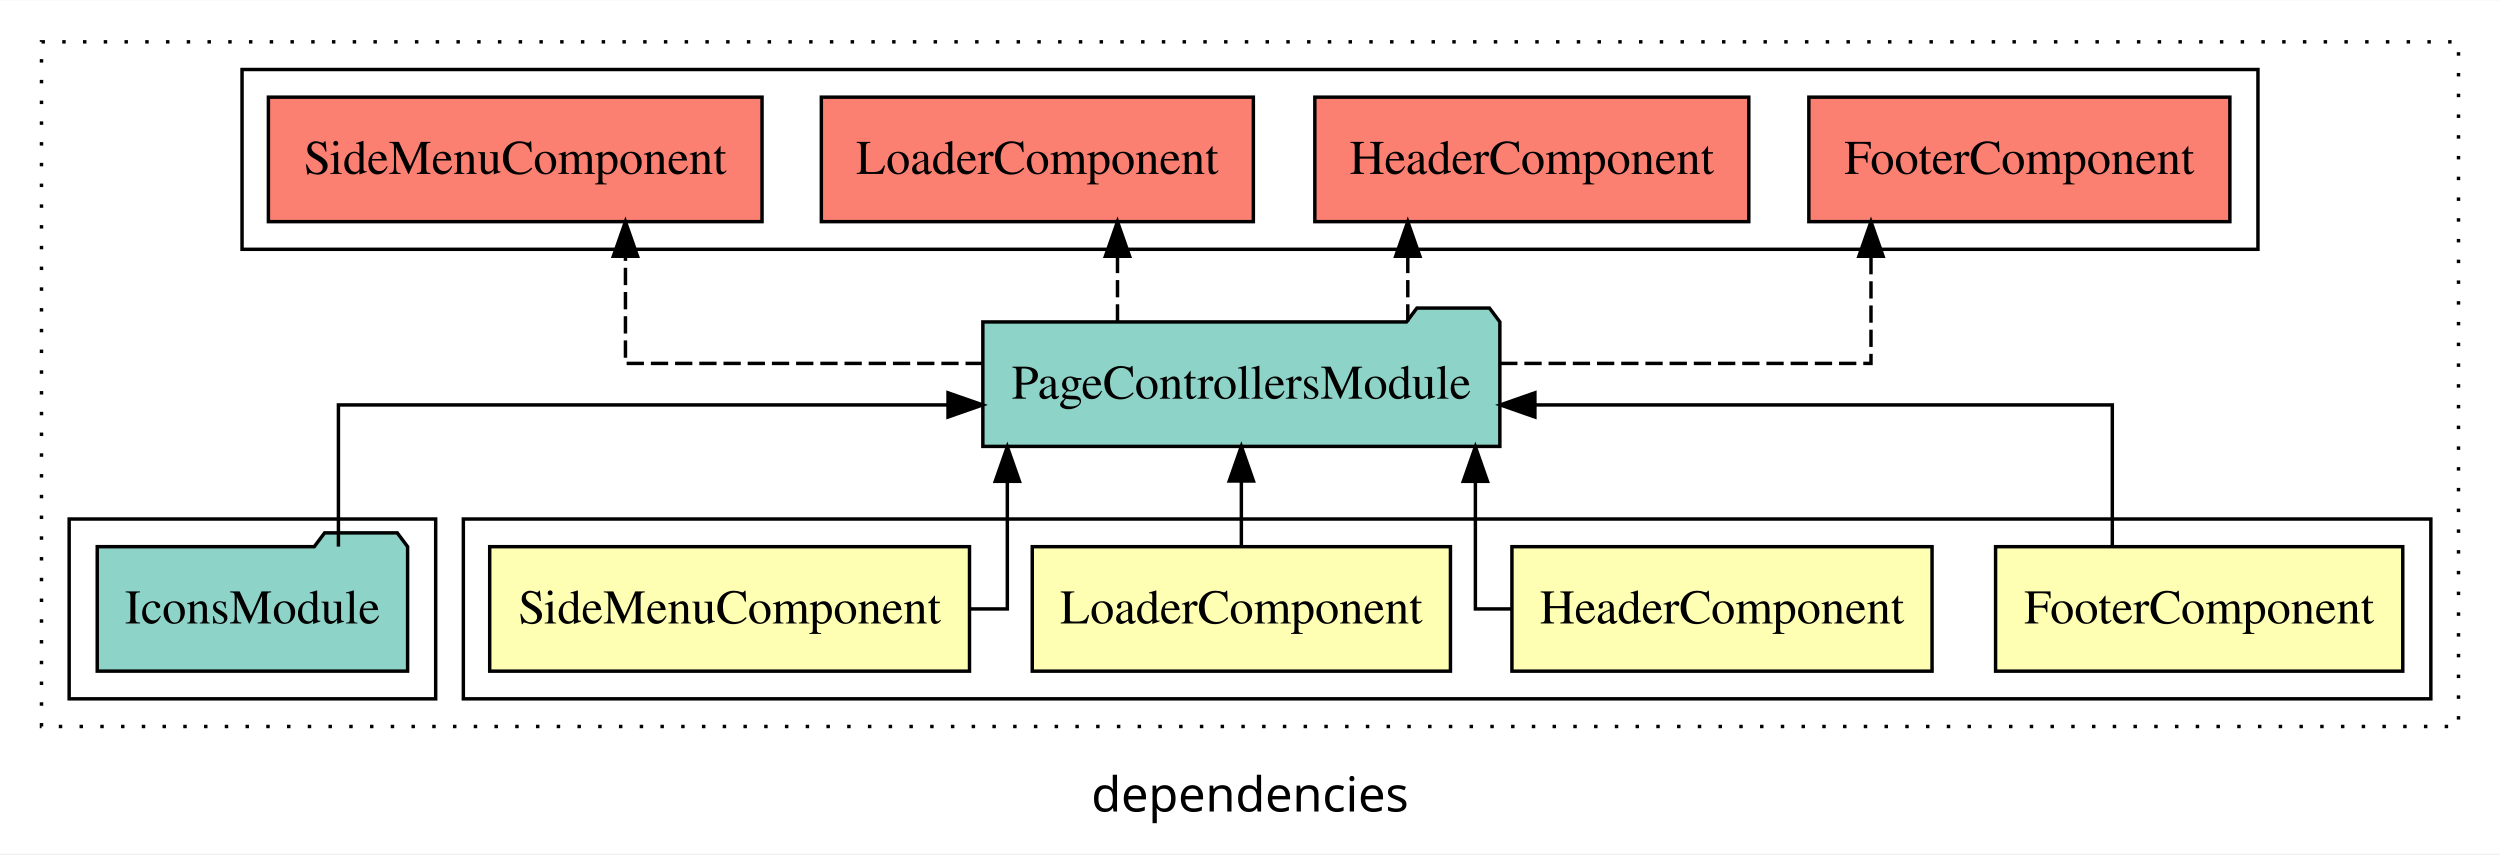
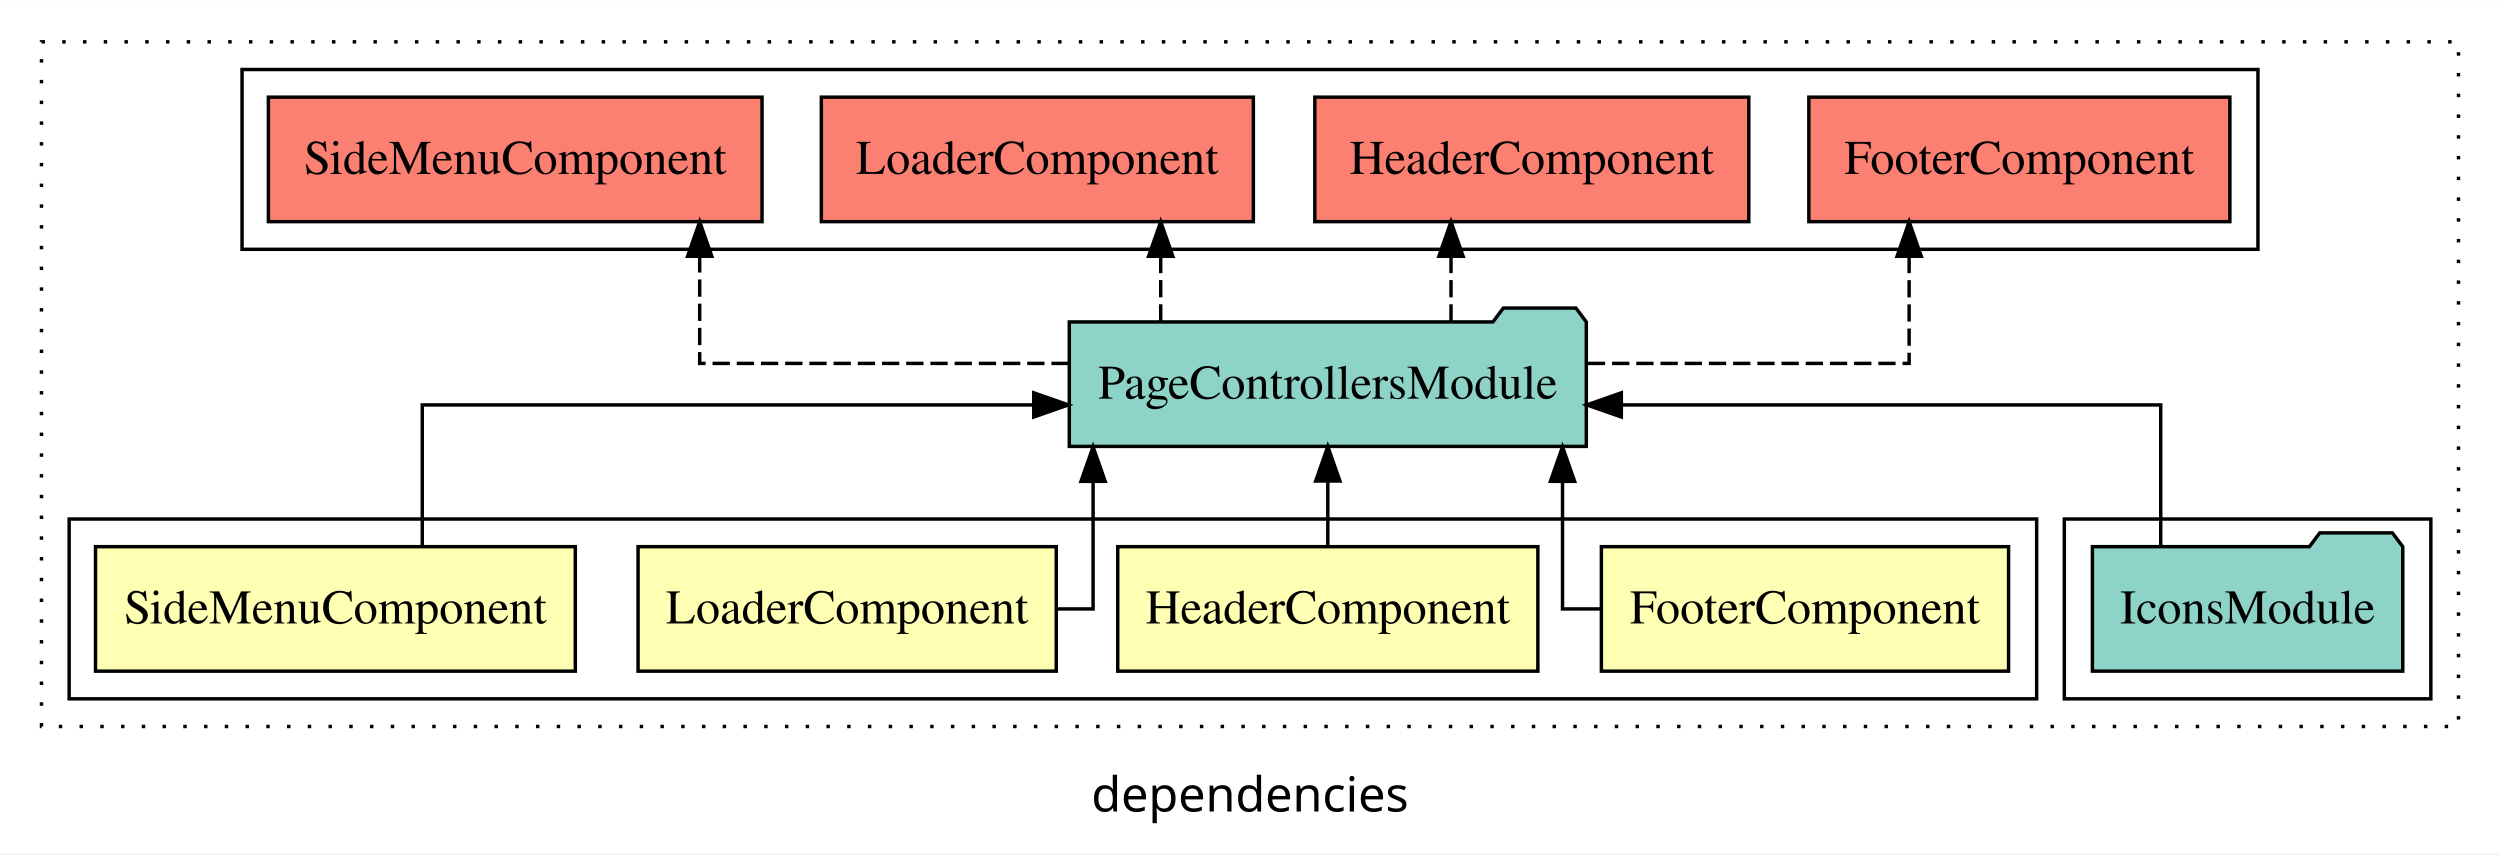
<svg xmlns="http://www.w3.org/2000/svg" width="723pt" height="247pt" viewBox="0.00 0.00 723.00 246.80">
  <g id="graph0" class="graph" transform="scale(1 1) rotate(0) translate(4 242.8)">
    <polygon fill="white" stroke="transparent" points="-4,4 -4,-242.8 719,-242.8 719,4 -4,4" />
    <text text-anchor="middle" x="357.5" y="-8.2" font-family="sans-serif" font-size="14.00">dependencies</text>
    <g id="clust1" class="cluster">
      <polygon fill="none" stroke="black" stroke-dasharray="1,5" points="8,-32.8 8,-230.8 707,-230.8 707,-32.8 8,-32.8" />
    </g>
-     <g id="clust2" class="cluster">
-       <polygon fill="none" stroke="black" points="130,-40.8 130,-92.8 699,-92.8 699,-40.8 130,-40.8" />
+     <g id="clust7" class="cluster">
+       <polygon fill="none" stroke="black" points="593,-40.8 593,-92.8 699,-92.8 699,-40.8 593,-40.8" />
    </g>
    <g id="clust8" class="cluster">
      <polygon fill="none" stroke="black" points="66,-170.8 66,-222.8 649,-222.8 649,-170.8 66,-170.8" />
    </g>
-     <g id="clust7" class="cluster">
-       <polygon fill="none" stroke="black" points="16,-40.8 16,-92.8 122,-92.8 122,-40.8 16,-40.8" />
+     <g id="clust2" class="cluster">
+       <polygon fill="none" stroke="black" points="16,-40.8 16,-92.8 585,-92.8 585,-40.8 16,-40.8" />
    </g>
    <g id="node1" class="node">
-       <polygon fill="#ffffb3" stroke="black" points="690.88,-84.8 573.12,-84.8 573.12,-48.8 690.88,-48.8 690.88,-84.8" />
-       <text text-anchor="middle" x="632" y="-62.6" font-family="Times,serif" font-size="14.00">FooterComponent</text>
+       <polygon fill="#ffffb3" stroke="black" points="576.88,-84.8 459.12,-84.8 459.12,-48.8 576.88,-48.8 576.88,-84.8" />
+       <text text-anchor="middle" x="518" y="-62.6" font-family="Times,serif" font-size="14.00">FooterComponent</text>
    </g>
    <g id="node5" class="node">
-       <polygon fill="#8dd3c7" stroke="black" points="429.76,-149.8 426.76,-153.8 405.76,-153.8 402.76,-149.8 280.24,-149.8 280.24,-113.8 429.76,-113.8 429.76,-149.8" />
-       <text text-anchor="middle" x="355" y="-127.6" font-family="Times,serif" font-size="14.00">PageControllersModule</text>
+       <polygon fill="#8dd3c7" stroke="black" points="454.76,-149.8 451.76,-153.8 430.76,-153.8 427.76,-149.8 305.24,-149.8 305.24,-113.8 454.76,-113.8 454.76,-149.8" />
+       <text text-anchor="middle" x="380" y="-127.6" font-family="Times,serif" font-size="14.00">PageControllersModule</text>
    </g>
    <g id="edge1" class="edge">
-       <path fill="none" stroke="black" d="M606.88,-84.82C606.88,-102.17 606.88,-125.8 606.88,-125.8 606.88,-125.8 439.89,-125.8 439.89,-125.8" />
-       <polygon fill="black" stroke="black" points="439.89,-122.3 429.89,-125.8 439.89,-129.3 439.89,-122.3" />
+       <path fill="none" stroke="black" d="M458.83,-66.8C452.26,-66.8 447.88,-66.8 447.88,-66.8 447.88,-66.8 447.88,-103.69 447.88,-103.69" />
+       <polygon fill="black" stroke="black" points="444.38,-103.69 447.88,-113.69 451.38,-103.69 444.38,-103.69" />
    </g>
    <g id="node2" class="node">
-       <polygon fill="#ffffb3" stroke="black" points="554.75,-84.8 433.25,-84.8 433.25,-48.8 554.75,-48.8 554.75,-84.8" />
-       <text text-anchor="middle" x="494" y="-62.6" font-family="Times,serif" font-size="14.00">HeaderComponent</text>
+       <polygon fill="#ffffb3" stroke="black" points="440.75,-84.8 319.25,-84.8 319.25,-48.8 440.75,-48.8 440.75,-84.8" />
+       <text text-anchor="middle" x="380" y="-62.6" font-family="Times,serif" font-size="14.00">HeaderComponent</text>
    </g>
    <g id="edge2" class="edge">
-       <path fill="none" stroke="black" d="M433.21,-66.8C426.87,-66.8 422.68,-66.8 422.68,-66.8 422.68,-66.8 422.68,-103.69 422.68,-103.69" />
-       <polygon fill="black" stroke="black" points="419.18,-103.69 422.68,-113.69 426.18,-103.69 419.18,-103.69" />
+       <path fill="none" stroke="black" d="M380,-84.91C380,-84.91 380,-103.79 380,-103.79" />
+       <polygon fill="black" stroke="black" points="376.5,-103.79 380,-113.79 383.5,-103.79 376.5,-103.79" />
    </g>
    <g id="node3" class="node">
-       <polygon fill="#ffffb3" stroke="black" points="415.47,-84.8 294.53,-84.8 294.53,-48.8 415.47,-48.8 415.47,-84.8" />
-       <text text-anchor="middle" x="355" y="-62.6" font-family="Times,serif" font-size="14.00">LoaderComponent</text>
+       <polygon fill="#ffffb3" stroke="black" points="301.47,-84.8 180.53,-84.8 180.53,-48.8 301.47,-48.8 301.47,-84.8" />
+       <text text-anchor="middle" x="241" y="-62.6" font-family="Times,serif" font-size="14.00">LoaderComponent</text>
    </g>
    <g id="edge3" class="edge">
-       <path fill="none" stroke="black" d="M355,-84.91C355,-84.91 355,-103.79 355,-103.79" />
-       <polygon fill="black" stroke="black" points="351.5,-103.79 355,-113.79 358.5,-103.79 351.5,-103.79" />
+       <path fill="none" stroke="black" d="M301.63,-66.8C307.95,-66.8 312.12,-66.8 312.12,-66.8 312.12,-66.8 312.12,-103.69 312.12,-103.69" />
+       <polygon fill="black" stroke="black" points="308.62,-103.69 312.12,-113.69 315.62,-103.69 308.62,-103.69" />
    </g>
    <g id="node4" class="node">
-       <polygon fill="#ffffb3" stroke="black" points="276.38,-84.8 137.62,-84.8 137.62,-48.8 276.38,-48.8 276.38,-84.8" />
-       <text text-anchor="middle" x="207" y="-62.6" font-family="Times,serif" font-size="14.00">SideMenuComponent</text>
+       <polygon fill="#ffffb3" stroke="black" points="162.38,-84.8 23.62,-84.8 23.62,-48.8 162.38,-48.8 162.38,-84.8" />
+       <text text-anchor="middle" x="93" y="-62.6" font-family="Times,serif" font-size="14.00">SideMenuComponent</text>
    </g>
    <g id="edge4" class="edge">
-       <path fill="none" stroke="black" d="M276.49,-66.8C283.05,-66.8 287.32,-66.8 287.32,-66.8 287.32,-66.8 287.32,-103.69 287.32,-103.69" />
-       <polygon fill="black" stroke="black" points="283.82,-103.69 287.32,-113.69 290.82,-103.69 283.82,-103.69" />
+       <path fill="none" stroke="black" d="M118.12,-84.82C118.12,-102.17 118.12,-125.8 118.12,-125.8 118.12,-125.8 294.96,-125.8 294.96,-125.8" />
+       <polygon fill="black" stroke="black" points="294.96,-129.3 304.96,-125.8 294.96,-122.3 294.96,-129.3" />
    </g>
    <g id="node7" class="node">
      <polygon fill="#fb8072" stroke="black" points="640.88,-214.8 519.12,-214.8 519.12,-178.8 640.88,-178.8 640.88,-214.8" />
      <text text-anchor="middle" x="580" y="-192.6" font-family="Times,serif" font-size="14.00">FooterComponent </text>
    </g>
    <g id="edge6" class="edge">
-       <path fill="none" stroke="black" stroke-dasharray="5,2" d="M429.85,-137.8C480.07,-137.8 537.09,-137.8 537.09,-137.8 537.09,-137.8 537.09,-168.78 537.09,-168.78" />
-       <polygon fill="black" stroke="black" points="533.59,-168.78 537.09,-178.78 540.59,-168.78 533.59,-168.78" />
+       <path fill="none" stroke="black" stroke-dasharray="5,2" d="M455.21,-137.8C499.98,-137.8 548.12,-137.8 548.12,-137.8 548.12,-137.8 548.12,-168.78 548.12,-168.78" />
+       <polygon fill="black" stroke="black" points="544.63,-168.78 548.12,-178.78 551.63,-168.78 544.63,-168.78" />
    </g>
    <g id="node8" class="node">
      <polygon fill="#fb8072" stroke="black" points="501.75,-214.8 376.25,-214.8 376.25,-178.8 501.75,-178.8 501.75,-214.8" />
      <text text-anchor="middle" x="439" y="-192.6" font-family="Times,serif" font-size="14.00">HeaderComponent </text>
    </g>
    <g id="edge7" class="edge">
-       <path fill="none" stroke="black" stroke-dasharray="5,2" d="M403.13,-149.91C403.13,-149.91 403.13,-168.79 403.13,-168.79" />
-       <polygon fill="black" stroke="black" points="399.63,-168.79 403.13,-178.79 406.63,-168.79 399.63,-168.79" />
+       <path fill="none" stroke="black" stroke-dasharray="5,2" d="M415.63,-149.91C415.63,-149.91 415.63,-168.79 415.63,-168.79" />
+       <polygon fill="black" stroke="black" points="412.13,-168.79 415.63,-178.79 419.13,-168.79 412.13,-168.79" />
    </g>
    <g id="node9" class="node">
      <polygon fill="#fb8072" stroke="black" points="358.47,-214.8 233.53,-214.8 233.53,-178.8 358.47,-178.8 358.47,-214.8" />
      <text text-anchor="middle" x="296" y="-192.6" font-family="Times,serif" font-size="14.00">LoaderComponent </text>
    </g>
    <g id="edge8" class="edge">
-       <path fill="none" stroke="black" stroke-dasharray="5,2" d="M319.18,-149.91C319.18,-149.91 319.18,-168.79 319.18,-168.79" />
-       <polygon fill="black" stroke="black" points="315.68,-168.79 319.18,-178.79 322.68,-168.79 315.68,-168.79" />
+       <path fill="none" stroke="black" stroke-dasharray="5,2" d="M331.68,-149.91C331.68,-149.91 331.68,-168.79 331.68,-168.79" />
+       <polygon fill="black" stroke="black" points="328.18,-168.79 331.68,-178.79 335.18,-168.79 328.18,-168.79" />
    </g>
    <g id="node10" class="node">
      <polygon fill="#fb8072" stroke="black" points="216.38,-214.8 73.62,-214.8 73.62,-178.8 216.38,-178.8 216.38,-214.8" />
      <text text-anchor="middle" x="145" y="-192.6" font-family="Times,serif" font-size="14.00">SideMenuComponent </text>
    </g>
    <g id="edge9" class="edge">
-       <path fill="none" stroke="black" stroke-dasharray="5,2" d="M280.23,-137.8C231.49,-137.8 176.88,-137.8 176.88,-137.8 176.88,-137.8 176.88,-168.78 176.88,-168.78" />
-       <polygon fill="black" stroke="black" points="173.38,-168.78 176.88,-178.78 180.38,-168.78 173.38,-168.78" />
+       <path fill="none" stroke="black" stroke-dasharray="5,2" d="M305.07,-137.8C255.03,-137.8 198.35,-137.8 198.35,-137.8 198.35,-137.8 198.35,-168.78 198.35,-168.78" />
+       <polygon fill="black" stroke="black" points="194.85,-168.78 198.35,-178.78 201.85,-168.78 194.85,-168.78" />
    </g>
    <g id="node6" class="node">
-       <polygon fill="#8dd3c7" stroke="black" points="113.88,-84.8 110.88,-88.8 89.88,-88.8 86.88,-84.8 24.12,-84.8 24.12,-48.8 113.88,-48.8 113.88,-84.8" />
-       <text text-anchor="middle" x="69" y="-62.6" font-family="Times,serif" font-size="14.00">IconsModule</text>
+       <polygon fill="#8dd3c7" stroke="black" points="690.88,-84.8 687.88,-88.8 666.88,-88.8 663.88,-84.8 601.12,-84.8 601.12,-48.8 690.88,-48.8 690.88,-84.8" />
+       <text text-anchor="middle" x="646" y="-62.6" font-family="Times,serif" font-size="14.00">IconsModule</text>
    </g>
    <g id="edge5" class="edge">
-       <path fill="none" stroke="black" d="M93.87,-84.82C93.87,-102.17 93.87,-125.8 93.87,-125.8 93.87,-125.8 270.17,-125.8 270.17,-125.8" />
-       <polygon fill="black" stroke="black" points="270.17,-129.3 280.17,-125.8 270.17,-122.3 270.17,-129.3" />
+       <path fill="none" stroke="black" d="M620.88,-84.82C620.88,-102.17 620.88,-125.8 620.88,-125.8 620.88,-125.8 464.89,-125.8 464.89,-125.8" />
+       <polygon fill="black" stroke="black" points="464.89,-122.3 454.89,-125.8 464.89,-129.3 464.89,-122.3" />
    </g>
  </g>
</svg>
